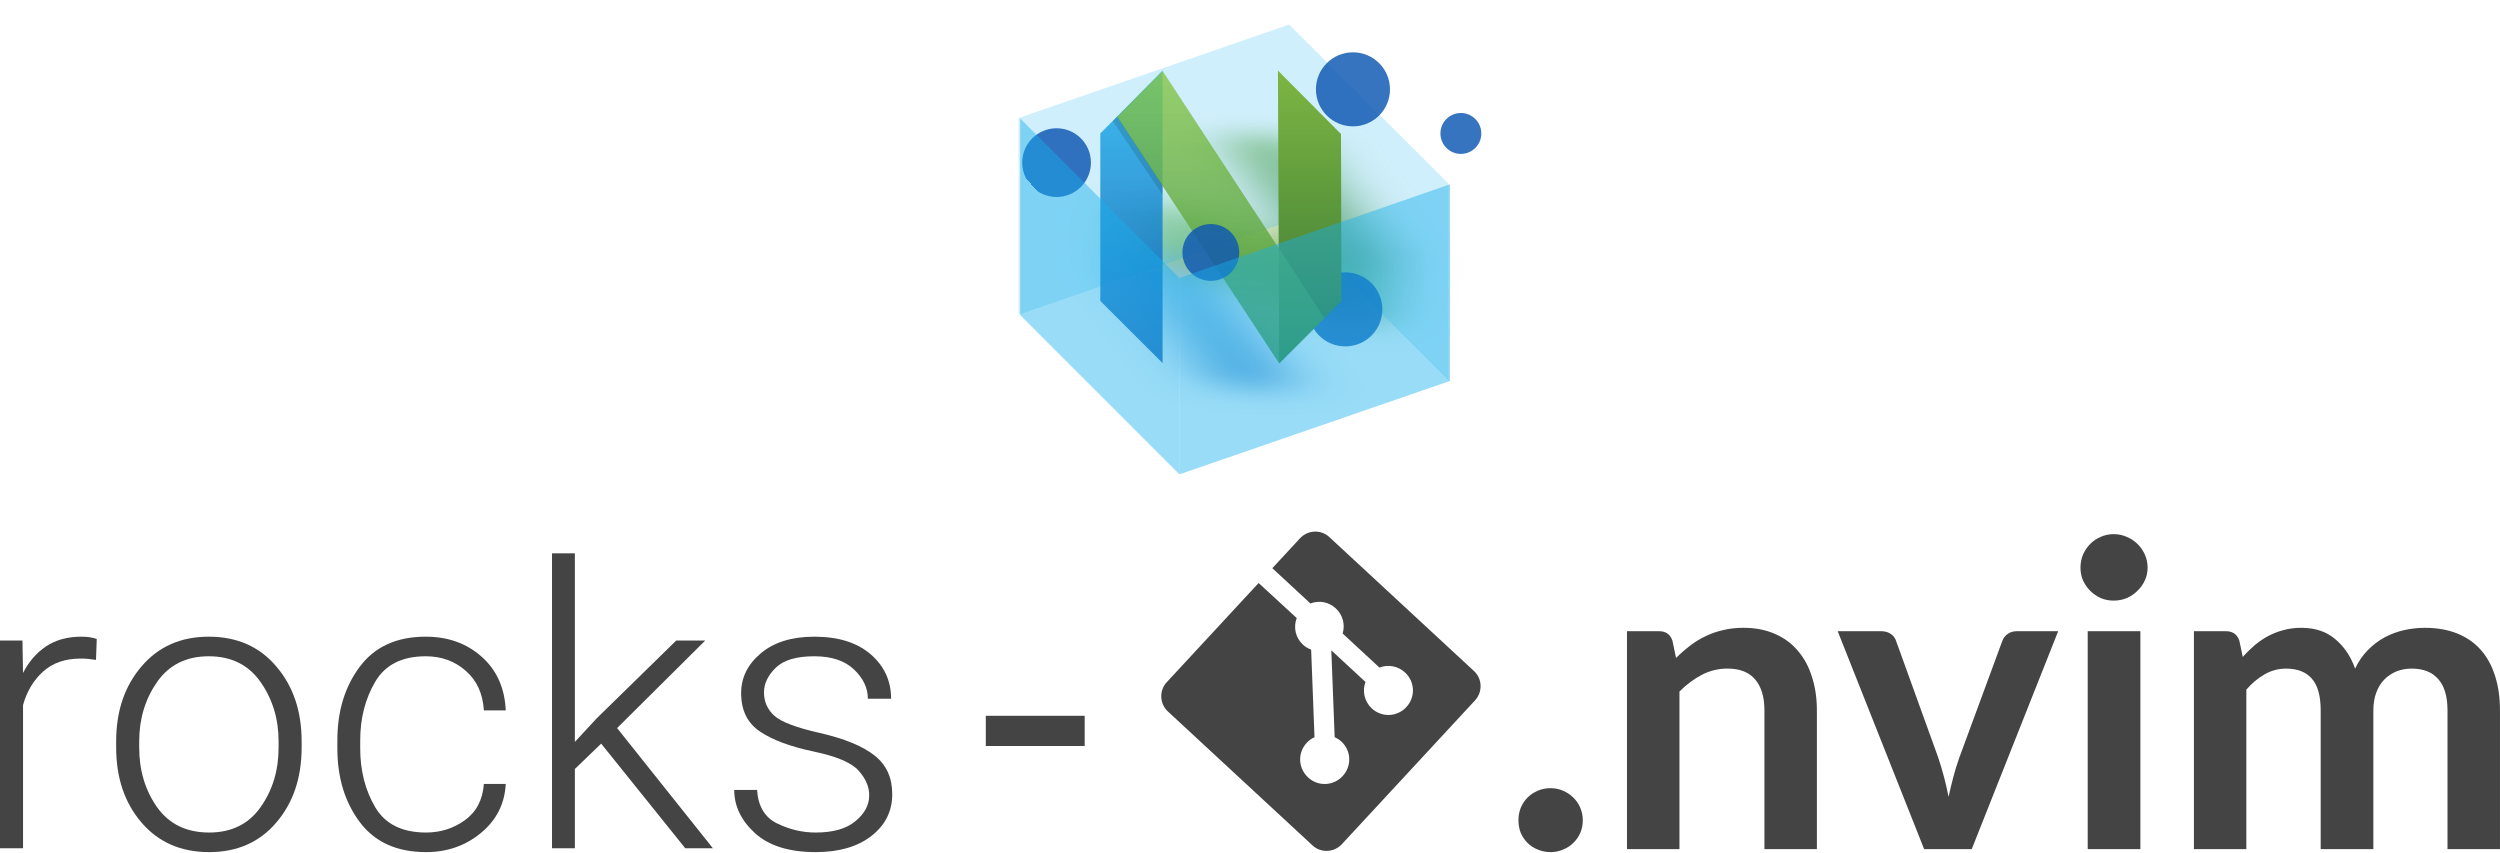
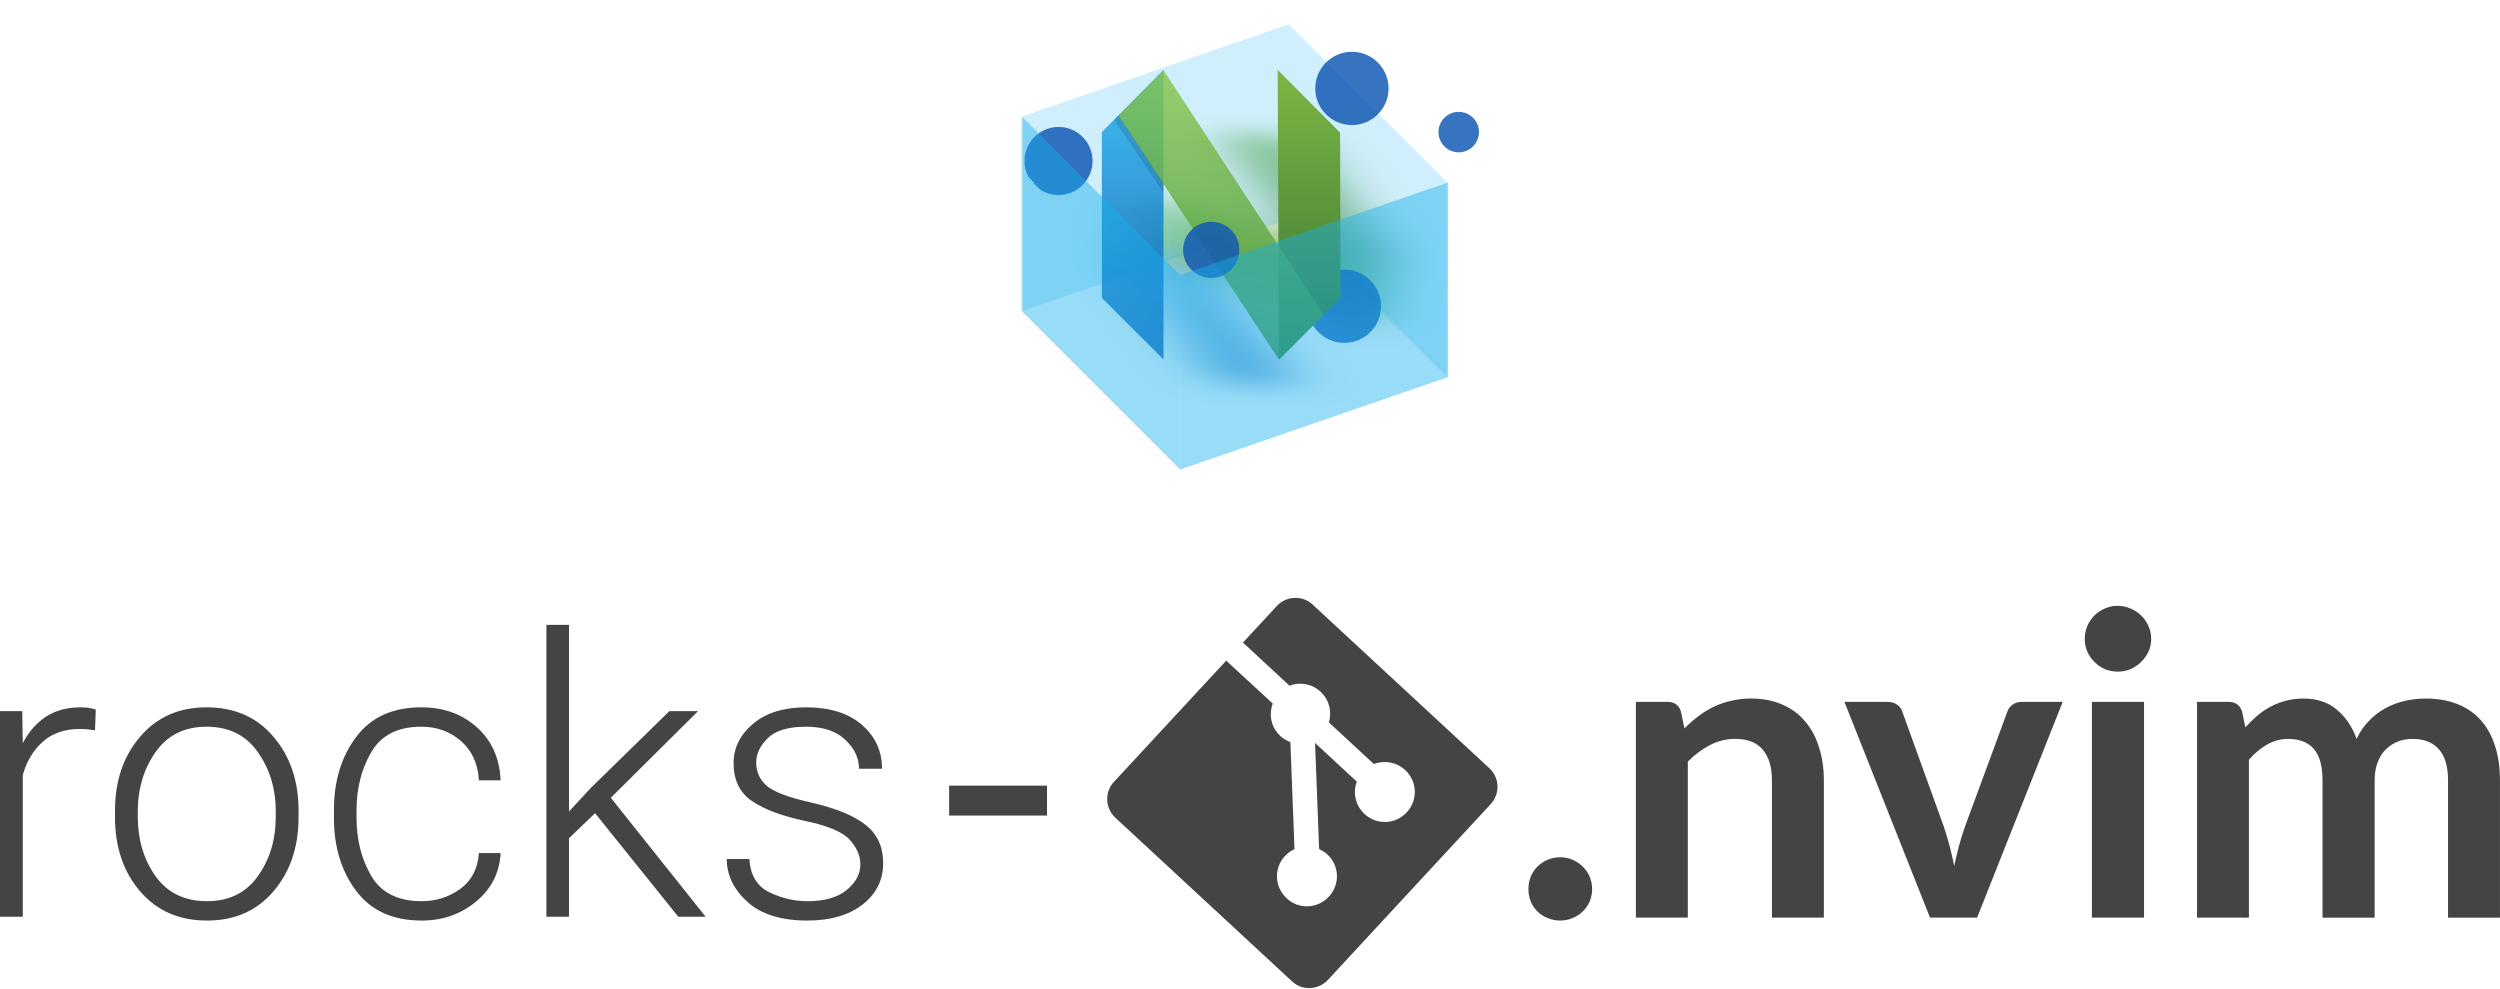
- <svg xmlns="http://www.w3.org/2000/svg" xmlns:xlink="http://www.w3.org/1999/xlink" id="svg4899" viewBox="0 0 780.599 266.059" height="75.088mm" width="220.3mm" version="1.1" xml:space="preserve">
+ <svg xmlns="http://www.w3.org/2000/svg" xmlns:xlink="http://www.w3.org/1999/xlink" id="svg4899" viewBox="0 0 788.63 311.694" height="87.967mm" width="222.567mm" version="1.1" xml:space="preserve">
  <defs id="defs4901">
    <linearGradient id="linearGradient1532">
      <stop id="stop1528" stop-color="#92e6ff" offset="0" style="stop-color:#16b0ed;stop-opacity:0.8;" />
      <stop id="stop1530" stop-color="#0a12ad" offset="1" style="stop-color:#0f59b2;stop-opacity:0.835;" />
    </linearGradient>
    <linearGradient id="linearGradient1524">
      <stop id="stop1520" stop-color="#92e6ff" offset="0" style="stop-color:#16b0ed;stop-opacity:0.8;" />
      <stop id="stop1522" stop-color="#0a12ad" offset="1" style="stop-color:#0f59b2;stop-opacity:0.835;" />
    </linearGradient>
    <linearGradient id="linearGradient1516">
      <stop id="stop1512" stop-color="#92e6ff" offset="0" style="stop-color:#16b0ed;stop-opacity:0.8;" />
      <stop id="stop1514" stop-color="#0a12ad" offset="1" style="stop-color:#0f59b2;stop-opacity:0.835;" />
    </linearGradient>
    <linearGradient id="linearGradient1508">
      <stop id="stop1504" stop-color="#92e6ff" offset="0" style="stop-color:#16b0ed;stop-opacity:0.8;" />
      <stop id="stop1506" stop-color="#0a12ad" offset="1" style="stop-color:#0f59b2;stop-opacity:0.835;" />
    </linearGradient>
    <radialGradient id="radialGradient4909" gradientUnits="userSpaceOnUse" cx="256.24" cy="575.08" r="55.036" gradientTransform="matrix(1,0,0,0.55738,0,254.54)">
      <stop id="stop4354" stop-color="#275a94" offset="0" />
      <stop id="stop4356" stop-color="#2f6db3" offset=".625" />
      <stop id="stop4358" stop-color="#2f6db3" stop-opacity="0" offset="1" />
    </radialGradient>
    <radialGradient id="radialGradient4911" gradientUnits="userSpaceOnUse" xlink:href="#linearGradient4271" cx="256.24" cy="575.08" r="55.036" gradientTransform="matrix(1,0,0,0.55738,0,254.54)" />
    <linearGradient id="linearGradient4271">
      <stop id="stop4273" stop-color="#275a94" offset="0" />
      <stop id="stop4277" stop-color="#2f6db3" offset=".812" />
      <stop id="stop4275" stop-color="#2f6db3" stop-opacity="0" offset="1" />
    </linearGradient>
    <radialGradient id="radialGradient4913" gradientUnits="userSpaceOnUse" xlink:href="#linearGradient4010-6-5" cx="348.65" cy="415.11" r="20.254" gradientTransform="matrix(1.5753,5.9876e-5,-6.1338e-5,1.6138,-200.56,-254.81)" />
    <linearGradient id="linearGradient4010-6-5">
      <stop id="stop4012-6-8" stop-color="#92e6ff" offset="0" />
      <stop id="stop4014-6-5" stop-color="#0a12ad" offset="1" />
    </linearGradient>
    <radialGradient id="radialGradient4915" cx="272.85" gradientUnits="userSpaceOnUse" cy="488.88" r="69.839">
      <stop id="stop4156" stop-color="#fff" offset="0" />
      <stop id="stop4158" stop-color="#fff" stop-opacity="0" offset="1" />
    </radialGradient>
    <radialGradient id="radialGradient4917" gradientUnits="userSpaceOnUse" cx="304.81" cy="455.11" r="70.139" gradientTransform="matrix(1.4856,-0.024468,0.026525,1.6105,-160.09,-270.4)">
      <stop id="stop4036" stop-color="#90cdfd" offset="0" style="stop-color:#16b0ed;stop-opacity:0.8;" />
      <stop id="stop4038" stop-color="#0a12ad" offset="1" style="stop-color:#0f59b2;stop-opacity:0.835;" />
    </radialGradient>
    <radialGradient id="radialGradient4919" cx="340.95" xlink:href="#linearGradient4271" gradientUnits="userSpaceOnUse" cy="422.51" r="19.954" />
    <linearGradient x1="167.958" y1="-0.461" x2="167.958" y2="335.455" id="linearGradient-1" gradientTransform="scale(0.461424,2.167204)" gradientUnits="userSpaceOnUse">
      <stop stop-color="#16B0ED" stop-opacity="0.8" offset="0%" id="stop360" />
      <stop stop-color="#0F59B2" stop-opacity="0.837" offset="100%" id="stop362" />
    </linearGradient>
    <linearGradient x1="1118.343" y1="-0.466" x2="1118.343" y2="338.686" id="linearGradient-2" gradientTransform="scale(0.465868,2.146531)" gradientUnits="userSpaceOnUse">
      <stop stop-color="#7DB643" offset="0%" id="stop365" />
      <stop stop-color="#367533" offset="100%" id="stop367" />
    </linearGradient>
    <linearGradient x1="356.338" y1="0" x2="356.338" y2="612.901" id="linearGradient-3" gradientTransform="scale(0.8418974,1.187793)" gradientUnits="userSpaceOnUse">
      <stop stop-color="#88C649" stop-opacity="0.8" offset="0%" id="stop370" />
      <stop stop-color="#439240" stop-opacity="0.84" offset="100%" id="stop372" />
    </linearGradient>
    <filter style="color-interpolation-filters:sRGB" id="filter1949" x="-0.123" y="-0.101" width="1.297" height="1.248">
      <feFlood flood-opacity="0.373" flood-color="rgb(0,0,0)" result="flood" id="feFlood1939" />
      <feComposite in="flood" in2="SourceGraphic" operator="in" result="composite1" id="feComposite1941" />
      <feGaussianBlur in="composite1" stdDeviation="30.644" result="blur" id="feGaussianBlur1943" />
      <feOffset dx="31.149" dy="34.002" result="offset" id="feOffset1945" />
      <feComposite in="offset" in2="offset" operator="atop" result="composite2" id="feComposite1947" />
    </filter>
    <linearGradient x1="167.958" y1="-0.461" x2="167.958" y2="335.455" id="linearGradient-1-9" gradientTransform="scale(0.461424,2.167204)" gradientUnits="userSpaceOnUse">
      <stop stop-color="#16B0ED" stop-opacity="0.8" offset="0%" id="stop360-2" />
      <stop stop-color="#0F59B2" stop-opacity="0.837" offset="100%" id="stop362-2" />
    </linearGradient>
    <linearGradient x1="1118.343" y1="-0.466" x2="1118.343" y2="338.686" id="linearGradient-2-8" gradientTransform="scale(0.465868,2.146531)" gradientUnits="userSpaceOnUse">
      <stop stop-color="#7DB643" offset="0%" id="stop365-9" />
      <stop stop-color="#367533" offset="100%" id="stop367-7" />
    </linearGradient>
    <linearGradient x1="356.338" y1="0" x2="356.338" y2="612.901" id="linearGradient-3-3" gradientTransform="scale(0.8418974,1.187793)" gradientUnits="userSpaceOnUse">
      <stop stop-color="#88C649" stop-opacity="0.8" offset="0%" id="stop370-6" />
      <stop stop-color="#439240" stop-opacity="0.84" offset="100%" id="stop372-1" />
    </linearGradient>
    <linearGradient x1="167.958" y1="-0.461" x2="167.958" y2="335.455" id="linearGradient-1-8" gradientTransform="scale(0.461424,2.167204)" gradientUnits="userSpaceOnUse">
      <stop stop-color="#16B0ED" stop-opacity="0.8" offset="0%" id="stop360-4" />
      <stop stop-color="#0F59B2" stop-opacity="0.837" offset="100%" id="stop362-5" />
    </linearGradient>
    <linearGradient x1="1118.343" y1="-0.466" x2="1118.343" y2="338.686" id="linearGradient-2-0" gradientTransform="scale(0.465868,2.146531)" gradientUnits="userSpaceOnUse">
      <stop stop-color="#7DB643" offset="0%" id="stop365-3" />
      <stop stop-color="#367533" offset="100%" id="stop367-6" />
    </linearGradient>
    <linearGradient x1="356.338" y1="0" x2="356.338" y2="612.901" id="linearGradient-3-1" gradientTransform="scale(0.8418974,1.187793)" gradientUnits="userSpaceOnUse">
      <stop stop-color="#88C649" stop-opacity="0.8" offset="0%" id="stop370-0" />
      <stop stop-color="#439240" stop-opacity="0.84" offset="100%" id="stop372-6" />
    </linearGradient>
    <filter style="color-interpolation-filters:sRGB" id="filter2487" x="-0.123" y="-0.101" width="1.297" height="1.248">
      <feFlood flood-opacity="0.373" flood-color="rgb(255,255,255)" result="flood" id="feFlood2477" />
      <feComposite in="flood" in2="SourceGraphic" operator="in" result="composite1" id="feComposite2479" />
      <feGaussianBlur in="composite1" stdDeviation="30.644" result="blur" id="feGaussianBlur2481" />
      <feOffset dx="31.149" dy="34.002" result="offset" id="feOffset2483" />
      <feComposite in="offset" in2="offset" operator="atop" result="composite2" id="feComposite2485" />
    </filter>
    <radialGradient id="radialGradient4909-2" gradientUnits="userSpaceOnUse" cx="256.24" cy="575.08" r="55.036" gradientTransform="matrix(1,0,0,0.55738,0,254.54)">
      <stop id="stop4354-6" stop-color="#275a94" offset="0" />
      <stop id="stop4356-1" stop-color="#2f6db3" offset=".625" />
      <stop id="stop4358-0" stop-color="#2f6db3" stop-opacity="0" offset="1" />
    </radialGradient>
    <radialGradient id="radialGradient4911-6" gradientUnits="userSpaceOnUse" xlink:href="#linearGradient4271" cx="256.24" cy="575.08" r="55.036" gradientTransform="matrix(1,0,0,0.55738,0,254.54)" />
    <radialGradient id="radialGradient4915-9" cx="272.85" gradientUnits="userSpaceOnUse" cy="488.88" r="69.839">
      <stop id="stop4156-1" stop-color="#fff" offset="0" />
      <stop id="stop4158-7" stop-color="#fff" stop-opacity="0" offset="1" />
    </radialGradient>
    <radialGradient id="radialGradient4917-7" gradientUnits="userSpaceOnUse" cx="304.81" cy="455.11" r="70.139" gradientTransform="matrix(1.4856,-0.024468,0.026525,1.6105,-160.09,-270.4)">
      <stop id="stop4036-1" stop-color="#90cdfd" offset="0" style="stop-color:#16b0ed;stop-opacity:0.8;" />
      <stop id="stop4038-1" stop-color="#0a12ad" offset="1" style="stop-color:#0f59b2;stop-opacity:0.835;" />
    </radialGradient>
    <radialGradient id="radialGradient4919-5" cx="340.95" xlink:href="#linearGradient4271" gradientUnits="userSpaceOnUse" cy="422.51" r="19.954" />
    <radialGradient id="radialGradient4913-9" gradientUnits="userSpaceOnUse" xlink:href="#linearGradient4010-6-5" cx="348.65" cy="415.11" r="20.254" gradientTransform="matrix(1.5753,5.9876e-5,-6.1338e-5,1.6138,-200.56,-254.81)" />
    <filter style="color-interpolation-filters:sRGB" id="filter2487-4" x="-0.123" y="-0.101" width="1.297" height="1.248">
      <feFlood flood-opacity="0.373" flood-color="rgb(255,255,255)" result="flood" id="feFlood2477-8" />
      <feComposite in="flood" in2="SourceGraphic" operator="in" result="composite1" id="feComposite2479-1" />
      <feGaussianBlur in="composite1" stdDeviation="30.644" result="blur" id="feGaussianBlur2481-0" />
      <feOffset dx="31.149" dy="34.002" result="offset" id="feOffset2483-3" />
      <feComposite in="offset" in2="offset" operator="atop" result="composite2" id="feComposite2485-0" />
    </filter>
    <linearGradient x1="167.958" y1="-0.461" x2="167.958" y2="335.455" id="linearGradient-1-4" gradientTransform="scale(0.461424,2.167204)" gradientUnits="userSpaceOnUse">
      <stop stop-color="#16B0ED" stop-opacity="0.8" offset="0%" id="stop360-44" />
      <stop stop-color="#0F59B2" stop-opacity="0.837" offset="100%" id="stop362-4" />
    </linearGradient>
    <linearGradient x1="1118.343" y1="-0.466" x2="1118.343" y2="338.686" id="linearGradient-2-7" gradientTransform="scale(0.465868,2.146531)" gradientUnits="userSpaceOnUse">
      <stop stop-color="#7DB643" offset="0%" id="stop365-6" />
      <stop stop-color="#367533" offset="100%" id="stop367-3" />
    </linearGradient>
    <linearGradient x1="356.338" y1="0" x2="356.338" y2="612.901" id="linearGradient-3-17" gradientTransform="scale(0.8418974,1.187793)" gradientUnits="userSpaceOnUse">
      <stop stop-color="#88C649" stop-opacity="0.8" offset="0%" id="stop370-5" />
      <stop stop-color="#439240" stop-opacity="0.84" offset="100%" id="stop372-9" />
    </linearGradient>
    <filter style="color-interpolation-filters:sRGB" id="filter2487-4-8" x="-0.123" y="-0.101" width="1.297" height="1.248">
      <feFlood flood-opacity="0.373" flood-color="rgb(255,255,255)" result="flood" id="feFlood2477-8-5" />
      <feComposite in="flood" in2="SourceGraphic" operator="in" result="composite1" id="feComposite2479-1-9" />
      <feGaussianBlur in="composite1" stdDeviation="30.644" result="blur" id="feGaussianBlur2481-0-7" />
      <feOffset dx="31.149" dy="34.002" result="offset" id="feOffset2483-3-5" />
      <feComposite in="offset" in2="offset" operator="atop" result="composite2" id="feComposite2485-0-3" />
    </filter>
    <filter style="color-interpolation-filters:sRGB" id="filter3573" x="-0.252" y="-0.218" width="1.557" height="1.485">
      <feFlood flood-opacity="0.835" flood-color="rgb(0,0,0)" result="flood" id="feFlood3563" />
      <feComposite in="SourceGraphic" in2="flood" operator="in" result="composite1" id="feComposite3565" />
      <feGaussianBlur in="composite1" stdDeviation="63.52" result="blur" id="feGaussianBlur3567" />
      <feOffset dx="31.149" dy="34.002" result="offset" id="feOffset3569" />
      <feComposite in="offset" in2="offset" operator="atop" result="composite2" id="feComposite3571" />
    </filter>
    <radialGradient id="radialGradient4913-1" gradientUnits="userSpaceOnUse" xlink:href="#linearGradient4010-6-5" cx="348.65" cy="415.11" r="20.254" gradientTransform="matrix(1.5753,5.9876e-5,-6.1338e-5,1.6138,-200.56,-254.81)" />
    <filter style="color-interpolation-filters:sRGB" id="filter2487-4-8-6" x="-0.123" y="-0.101" width="1.297" height="1.248">
      <feFlood flood-opacity="0.373" flood-color="rgb(255,255,255)" result="flood" id="feFlood2477-8-5-2" />
      <feComposite in="flood" in2="SourceGraphic" operator="in" result="composite1" id="feComposite2479-1-9-9" />
      <feGaussianBlur in="composite1" stdDeviation="30.644" result="blur" id="feGaussianBlur2481-0-7-9" />
      <feOffset dx="31.149" dy="34.002" result="offset" id="feOffset2483-3-5-0" />
      <feComposite in="offset" in2="offset" operator="atop" result="composite2" id="feComposite2485-0-3-8" />
    </filter>
    <radialGradient id="radialGradient4909-2-6" gradientUnits="userSpaceOnUse" cx="256.24" cy="575.08" r="55.036" gradientTransform="matrix(1,0,0,0.55738,0,254.54)">
      <stop id="stop4354-6-9" stop-color="#275a94" offset="0" />
      <stop id="stop4356-1-8" stop-color="#2f6db3" offset=".625" />
      <stop id="stop4358-0-7" stop-color="#2f6db3" stop-opacity="0" offset="1" />
    </radialGradient>
    <radialGradient id="radialGradient4911-6-2" gradientUnits="userSpaceOnUse" xlink:href="#linearGradient4271" cx="256.24" cy="575.08" r="55.036" gradientTransform="matrix(1,0,0,0.55738,0,254.54)" />
    <radialGradient id="radialGradient4915-9-2" cx="272.85" gradientUnits="userSpaceOnUse" cy="488.88" r="69.839">
      <stop id="stop4156-1-7" stop-color="#fff" offset="0" />
      <stop id="stop4158-7-6" stop-color="#fff" stop-opacity="0" offset="1" />
    </radialGradient>
    <radialGradient id="radialGradient4917-7-1" gradientUnits="userSpaceOnUse" cx="304.81" cy="455.11" r="70.139" gradientTransform="matrix(1.4856,-0.024468,0.026525,1.6105,-160.09,-270.4)">
      <stop id="stop4036-1-3" stop-color="#90cdfd" offset="0" style="stop-color:#16b0ed;stop-opacity:0.8;" />
      <stop id="stop4038-1-2" stop-color="#0a12ad" offset="1" style="stop-color:#0f59b2;stop-opacity:0.835;" />
    </radialGradient>
    <radialGradient id="radialGradient4919-5-1" cx="340.95" xlink:href="#linearGradient4271" gradientUnits="userSpaceOnUse" cy="422.51" r="19.954" />
    <radialGradient id="radialGradient4913-9-5" gradientUnits="userSpaceOnUse" xlink:href="#linearGradient4010-6-5" cx="348.65" cy="415.11" r="20.254" gradientTransform="matrix(1.5753,5.9876e-5,-6.1338e-5,1.6138,-200.56,-254.81)" />
    <filter style="color-interpolation-filters:sRGB" id="filter1949-2" x="-0.123" y="-0.101" width="1.297" height="1.248">
      <feFlood flood-opacity="0.373" flood-color="rgb(0,0,0)" result="flood" id="feFlood1939-8" />
      <feComposite in="flood" in2="SourceGraphic" operator="in" result="composite1" id="feComposite1941-3" />
      <feGaussianBlur in="composite1" stdDeviation="30.644" result="blur" id="feGaussianBlur1943-8" />
      <feOffset dx="31.149" dy="34.002" result="offset" id="feOffset1945-0" />
      <feComposite in="offset" in2="offset" operator="atop" result="composite2" id="feComposite1947-4" />
    </filter>
    <filter style="color-interpolation-filters:sRGB" id="filter3573-0" x="-0.252" y="-0.218" width="1.557" height="1.485">
      <feFlood flood-opacity="0.835" flood-color="rgb(0,0,0)" result="flood" id="feFlood3563-9" />
      <feComposite in="SourceGraphic" in2="flood" operator="in" result="composite1" id="feComposite3565-1" />
      <feGaussianBlur in="composite1" stdDeviation="63.52" result="blur" id="feGaussianBlur3567-9" />
      <feOffset dx="31.149" dy="34.002" result="offset" id="feOffset3569-6" />
      <feComposite in="offset" in2="offset" operator="atop" result="composite2" id="feComposite3571-2" />
    </filter>
    <linearGradient xlink:href="#linearGradient-1" id="linearGradient3300" gradientUnits="userSpaceOnUse" gradientTransform="scale(0.461424,2.167204)" x1="167.958" y1="-0.461" x2="167.958" y2="335.455" />
    <linearGradient xlink:href="#linearGradient-2" id="linearGradient3302" gradientUnits="userSpaceOnUse" gradientTransform="scale(0.465868,2.146531)" x1="1118.343" y1="-0.466" x2="1118.343" y2="338.686" />
    <linearGradient xlink:href="#linearGradient-3" id="linearGradient3304" gradientUnits="userSpaceOnUse" gradientTransform="scale(0.8418974,1.187793)" x1="356.338" y1="0" x2="356.338" y2="612.901" />
    <radialGradient id="radialGradient4913-6" gradientUnits="userSpaceOnUse" xlink:href="#linearGradient4010-6-5" cx="348.65" cy="415.11" r="20.254" gradientTransform="matrix(1.5753,5.9876e-5,-6.1338e-5,1.6138,-200.56,-254.81)" />
    <radialGradient xlink:href="#linearGradient1532" id="radialGradient1496-5" gradientUnits="userSpaceOnUse" gradientTransform="matrix(0.7564591,2.8752455e-5,-2.9454508e-5,0.7749468,-307.6385,171.0083)" cx="345.446" cy="420.254" r="20.254" fx="42493.75" fy="48275.355" />
    <radialGradient id="radialGradient4913-1-9" gradientUnits="userSpaceOnUse" xlink:href="#linearGradient4010-6-5" cx="348.65" cy="415.11" r="20.254" gradientTransform="matrix(1.5753,5.9876e-5,-6.1338e-5,1.6138,-200.56,-254.81)" />
    <radialGradient xlink:href="#linearGradient1532" id="radialGradient1496-9" gradientUnits="userSpaceOnUse" gradientTransform="matrix(1.5753,5.9876e-5,-6.1338e-5,1.6138,-200.56,-254.81)" cx="345.446" cy="420.254" r="20.254" fx="42493.75" fy="48275.355" />
    <radialGradient xlink:href="#linearGradient1532" id="radialGradient1526-8" gradientUnits="userSpaceOnUse" gradientTransform="matrix(1.5753,5.9876e-5,-6.1338e-5,1.6138,-200.56,-254.81)" cx="349.499" cy="413.965" r="20.254" fx="42499.145" fy="48267.863" />
    <radialGradient xlink:href="#linearGradient1532" id="radialGradient1510-1" gradientUnits="userSpaceOnUse" gradientTransform="matrix(1.5753,5.9876e-5,-6.1338e-5,1.6138,-200.56,-254.81)" cx="347.769" cy="415.243" r="20.254" fx="42497.32" fy="48267.789" />
    <radialGradient xlink:href="#linearGradient1532" id="radialGradient1518-7" gradientUnits="userSpaceOnUse" gradientTransform="matrix(0.580372,2.2059516e-5,-2.2598146e-5,0.5945562,24.44829,261.7034)" cx="347.992" cy="413.802" r="20.254" fx="42497.664" fy="48267.625" />
    <linearGradient xlink:href="#linearGradient-1" id="linearGradient7850" gradientUnits="userSpaceOnUse" gradientTransform="scale(0.461424,2.167204)" x1="167.958" y1="-0.461" x2="167.958" y2="335.455" />
    <linearGradient xlink:href="#linearGradient-2" id="linearGradient7852" gradientUnits="userSpaceOnUse" gradientTransform="scale(0.465868,2.146531)" x1="1118.343" y1="-0.466" x2="1118.343" y2="338.686" />
    <linearGradient xlink:href="#linearGradient-3" id="linearGradient7854" gradientUnits="userSpaceOnUse" gradientTransform="scale(0.8418974,1.187793)" x1="356.338" y1="0" x2="356.338" y2="612.901" />
  </defs>
-   <g id="g5942" transform="matrix(2.232343,0,0,2.232343,-189.4475,284.7112)">
-     <g id="g8883" transform="matrix(1.43058,0,0,1.43058,-64.14651,15.83)" style="font-weight:bold;font-size:33.475px;font-family:Lato;-inkscape-font-specification:'Lato Bold';fill:#1a1a1a;stroke-width:1.395">
+   <g id="g5942" transform="matrix(2.232343,0,0,2.232343,-189.4475,309.0403)">
+     <g id="g8883" transform="matrix(1.43058,0,0,1.43058,-60.54872,15.83)" style="font-weight:bold;font-size:33.475px;font-family:Lato;-inkscape-font-specification:'Lato Bold';fill:#1a1a1a;stroke-width:1.395">
      <path d="m 252.623,-20.021 q 0,-0.644 0.228,-1.225 0.249,-0.582 0.665,-0.997 0.415,-0.415 0.997,-0.665 0.582,-0.249 1.246,-0.249 0.665,0 1.225,0.249 0.582,0.249 0.997,0.665 0.436,0.415 0.685,0.997 0.249,0.582 0.249,1.225 0,0.665 -0.249,1.246 -0.249,0.561 -0.685,0.976 -0.415,0.415 -0.997,0.644 -0.561,0.249 -1.225,0.249 -0.665,0 -1.246,-0.249 -0.582,-0.228 -0.997,-0.644 -0.415,-0.415 -0.665,-0.976 -0.228,-0.582 -0.228,-1.246 z" id="path5820" style="fill:#444444;fill-opacity:1;stroke-width:1.731" />
      <path d="m 268.033,-35.888 q 0.644,-0.644 1.35,-1.184 0.727,-0.561 1.516,-0.935 0.81,-0.395 1.724,-0.602 0.914,-0.228 1.994,-0.228 1.745,0 3.094,0.602 1.35,0.582 2.243,1.661 0.914,1.059 1.371,2.554 0.478,1.475 0.478,3.261 v 13.562 h -5.13 v -13.562 q 0,-1.952 -0.893,-3.011 -0.893,-1.08 -2.721,-1.08 -1.329,0 -2.492,0.602 -1.163,0.602 -2.201,1.641 v 15.41 h -5.13 v -21.308 h 3.136 q 0.997,0 1.308,0.935 z" id="path5822" style="fill:#444444;fill-opacity:1;stroke-width:1.731" />
      <path d="m 305.394,-38.504 -8.453,21.308 h -4.652 l -8.453,-21.308 h 4.237 q 0.581,0 0.955,0.27 0.395,0.27 0.519,0.685 l 4.112,11.381 q 0.332,0.997 0.582,1.952 0.249,0.955 0.436,1.911 0.208,-0.955 0.457,-1.911 0.249,-0.955 0.602,-1.952 l 4.195,-11.381 q 0.145,-0.415 0.519,-0.685 0.374,-0.27 0.893,-0.27 z" id="path5824" style="fill:#444444;fill-opacity:1;stroke-width:1.731" />
      <path d="m 313.431,-38.504 v 21.308 h -5.15 v -21.308 z m 0.706,-6.21 q 0,0.665 -0.27,1.246 -0.27,0.582 -0.727,1.018 -0.436,0.436 -1.038,0.706 -0.602,0.249 -1.288,0.249 -0.665,0 -1.267,-0.249 -0.582,-0.27 -1.018,-0.706 -0.436,-0.436 -0.706,-1.018 -0.249,-0.582 -0.249,-1.246 0,-0.685 0.249,-1.288 0.27,-0.602 0.706,-1.038 0.436,-0.436 1.018,-0.685 0.602,-0.27 1.267,-0.27 0.685,0 1.288,0.27 0.602,0.249 1.038,0.685 0.457,0.436 0.727,1.038 0.27,0.602 0.27,1.288 z" id="path5826" style="fill:#444444;fill-opacity:1;stroke-width:1.731" />
      <path d="m 318.665,-17.196 v -21.308 h 3.136 q 0.997,0 1.308,0.935 l 0.332,1.578 q 0.561,-0.623 1.163,-1.142 0.623,-0.519 1.308,-0.893 0.706,-0.374 1.495,-0.582 0.81,-0.228 1.765,-0.228 2.014,0 3.302,1.101 1.308,1.08 1.952,2.887 0.498,-1.059 1.246,-1.807 0.748,-0.768 1.641,-1.246 0.893,-0.478 1.89,-0.706 1.018,-0.228 2.035,-0.228 1.765,0 3.136,0.54 1.371,0.54 2.305,1.578 0.935,1.038 1.412,2.534 0.498,1.495 0.498,3.427 v 13.562 h -5.13 v -13.562 q 0,-2.035 -0.893,-3.053 -0.893,-1.038 -2.617,-1.038 -0.789,0 -1.475,0.27 -0.665,0.27 -1.184,0.789 -0.498,0.498 -0.789,1.267 -0.291,0.768 -0.291,1.765 v 13.562 h -5.15 v -13.562 q 0,-2.139 -0.872,-3.115 -0.852,-0.976 -2.513,-0.976 -1.121,0 -2.098,0.561 -0.955,0.54 -1.786,1.495 v 15.597 z" id="path5828" style="fill:#444444;fill-opacity:1;stroke-width:1.731" />
    </g>
    <g aria-label="rocks" id="text5558" style="font-weight:300;font-size:55.001px;font-family:Roboto;-inkscape-font-specification:'Roboto Light';opacity:1;fill:#444444;stroke-width:0.369" transform="translate(-84.30681)">
      <path d="m 180.451,-35.425 q -3.25,0 -5.264,1.826 -1.987,1.799 -2.793,4.673 v 20.034 h -3.223 V -37.95 h 3.142 l 0.081,4.539 q 1.182,-2.336 3.196,-3.706 2.041,-1.37 4.968,-1.37 1.289,0 2.148,0.322 l -0.107,2.927 q -0.537,-0.081 -1.047,-0.134 -0.51,-0.054 -1.101,-0.054 z" id="path5919" />
      <path d="m 185.419,-22.991 v -0.859 q 0,-6.338 3.545,-10.474 3.545,-4.163 9.4,-4.163 5.935,0 9.453,4.163 3.545,4.136 3.545,10.474 v 0.859 q 0,6.365 -3.545,10.501 -3.518,4.136 -9.4,4.136 -5.908,0 -9.453,-4.136 -3.545,-4.136 -3.545,-10.501 z m 3.223,-0.859 v 0.859 q 0,4.807 2.498,8.352 2.524,3.545 7.278,3.545 4.7,0 7.197,-3.545 2.524,-3.545 2.524,-8.352 v -0.859 q 0,-4.7 -2.524,-8.298 -2.524,-3.599 -7.251,-3.599 -4.7,0 -7.224,3.599 -2.498,3.599 -2.498,8.298 z" id="path5921" />
      <path d="m 228.765,-11.094 q 3.035,0 5.425,-1.719 2.417,-1.746 2.659,-5.076 h 3.062 q -0.215,4.163 -3.464,6.848 -3.25,2.686 -7.681,2.686 -6.123,0 -9.265,-4.189 -3.142,-4.189 -3.142,-10.313 v -1.128 q 0,-6.123 3.142,-10.313 3.142,-4.189 9.212,-4.189 4.673,0 7.815,2.793 3.169,2.793 3.384,7.52 h -3.062 q -0.215,-3.518 -2.524,-5.532 -2.31,-2.041 -5.613,-2.041 -4.968,0 -7.063,3.572 -2.095,3.572 -2.095,8.191 v 1.128 q 0,4.646 2.095,8.218 2.095,3.545 7.117,3.545 z" id="path5923" />
      <path d="m 265.02,-8.892 -11.763,-14.636 -3.679,3.545 v 11.091 h -3.196 V -50.142 h 3.196 v 26.372 l 3.035,-3.276 11.145,-10.903 h 4.055 l -12.327,12.246 13.401,16.812 z" id="path5925" />
      <path d="m 290.748,-16.304 q 0,-1.799 -1.477,-3.438 -1.45,-1.665 -6.311,-2.686 -4.861,-1.021 -7.493,-2.793 -2.632,-1.772 -2.632,-5.371 0,-3.25 2.739,-5.559 2.766,-2.336 7.493,-2.336 5.049,0 7.896,2.471 2.847,2.471 2.847,6.204 h -3.25 q 0,-2.256 -1.934,-4.082 -1.934,-1.853 -5.559,-1.853 -3.76,0 -5.398,1.611 -1.638,1.611 -1.638,3.438 0,1.934 1.423,3.25 1.45,1.316 6.338,2.417 5.264,1.209 7.708,3.169 2.471,1.934 2.471,5.398 0,3.599 -2.927,5.855 -2.9,2.256 -7.788,2.256 -5.532,0 -8.46,-2.632 -2.927,-2.659 -2.927,-6.069 h 3.196 q 0.215,3.438 2.82,4.7 2.605,1.262 5.371,1.262 3.652,0 5.559,-1.584 1.934,-1.584 1.934,-3.626 z" id="path5927" />
    </g>
-     <path d="m 222.749,-27.422 h 13.831 v 4.228 h -13.831 z" id="text3" style="font-size:55.995px;font-family:Lato;-inkscape-font-specification:Lato;fill:#444444;stroke-width:0.165" aria-label="-" />
+     <path d="m 218.987,-27.422 h 13.831 v 4.228 h -13.831 z" id="text3" style="font-size:55.995px;font-family:Lato;-inkscape-font-specification:Lato;fill:#444444;stroke-width:0.165" aria-label="-" />
  </g>
-   <g id="Page-1-2" stroke="none" stroke-width="1" fill="none" fill-rule="evenodd" transform="matrix(0.09008994,-0.07281135,0.07281135,0.09008994,390.2139,161.619)" style="filter:url(#filter1949-2)" />
-   <g id="g2525" transform="matrix(0.6655594,-0.3429525,0.3429525,0.6655594,288.5298,81.51175)">
+   <g id="Page-1-2" stroke="none" stroke-width="1" fill="none" fill-rule="evenodd" transform="matrix(0.09008994,-0.07281135,0.07281135,0.09008994,394.2297,161.6188)" style="filter:url(#filter1949-2)" />
+   <g id="g2525" transform="matrix(0.6655594,-0.3429525,0.3429525,0.6655594,292.5456,81.51157)">
    <g id="Page-1-3" stroke="none" stroke-width="1" fill="none" fill-rule="evenodd" transform="matrix(0.1595137,0,0,0.1595137,77.5086,-2.059237)" style="filter:url(#filter3573-0)">
      <g id="mark-copy-2" transform="matrix(0.8998877,-0.1533634,0.1533634,0.8998877,-67.09056,100.1095)">
        <path d="M 0,155.57 155,-1 V 727 L 0,572.238 Z" id="Left---green-0" fill="url(#linearGradient-1)" style="fill:url(#linearGradient7850)" />
        <path d="M 443.06,156.982 600,-1 596.819,727 442,572.22 Z" id="Right---blue-6" fill="url(#linearGradient-2)" transform="matrix(-1,0,0,1,1042,0)" style="fill:url(#linearGradient7852)" />
        <path d="M 154.986,0 558,615.19 445.225,728 42,114.172 Z" id="Cross---blue-1" fill="url(#linearGradient-3)" style="fill:url(#linearGradient7854)" />
        <path d="M 155,283.832 154.787,308 31,124.711 42.462,113 Z" id="Shadow-5" fill-opacity="0.13" fill="#000000" />
      </g>
    </g>
  </g>
-   <g id="g7285" transform="translate(312.4597,4.243947)">
+   <g id="g7285" transform="translate(316.4755,4.243772)">
    <g id="g5221" transform="matrix(1.20649,0,0,1.20649,86.69042,-428.3455)">
      <path id="path4883-5" fill-opacity=".765" fill="#aadcfa" d="m 44.074,399.075 2e-5,50.89 -41.266,-41.132 -1e-5,-50.962 z" style="opacity:0.25;fill:#16b0ed;fill-opacity:0.8" />
      <path id="path4885-98" fill-opacity=".765" fill="#8ed0f8" d="m 2.804,357.865 -70.006,24.187 1e-5,50.89 70.006,-24.114 z" style="opacity:0.25;fill:#16b0ed;fill-opacity:0.8" />
      <g fill="url(#radialGradient4913)" id="g245" style="fill:url(#radialGradient4913-6)" transform="translate(64.9408,-64.67367)">
        <circle id="path4895-0" cx="-47.605" cy="496.257" r="9.582" style="fill:url(#radialGradient1496-5);stroke-width:0.48" />
      </g>
      <g fill="url(#radialGradient4913)" id="g245-8" style="fill:url(#radialGradient4913-1-9)" transform="translate(-118.415,-9.711906)">
        <circle id="path4895-5" cx="340.95" cy="422.51" r="19.954" transform="matrix(0.4802,0,0,0.4802,-25.999,181.46)" style="fill:url(#radialGradient1496-9)" />
        <circle id="path4897-0" cx="340.95" transform="matrix(0.4458,0,0,0.4458,-90.974,214.96)" cy="422.51" r="19.954" style="fill:url(#radialGradient1526-8)" />
        <circle id="path4899-6" cx="340.95" transform="matrix(0.26524,0,0,0.26524,75.219,283.7)" cy="422.51" r="19.954" style="fill:url(#radialGradient1510-1)" />
      </g>
    </g>
    <g id="g2525-6" transform="matrix(0.7865993,0,0,0.7865993,-30.11608,19.15254)">
      <g id="g3960">
        <g id="Page-1-3-7" stroke="none" stroke-width="1" fill="none" fill-rule="evenodd" transform="matrix(0.1595137,0,0,0.1595137,77.5086,-2.059237)">
          <g id="mark-copy-2-7" transform="translate(2,3)">
            <path d="M 0,155.57 155,-1 V 727 L 0,572.238 Z" id="Left---green-0-6" fill="url(#linearGradient-1)" style="fill:url(#linearGradient3300)" />
            <path d="M 443.06,156.982 600,-1 596.819,727 442,572.22 Z" id="Right---blue-6-4" fill="url(#linearGradient-2)" transform="matrix(-1,0,0,1,1042,0)" style="fill:url(#linearGradient3302)" />
            <path d="M 154.986,0 558,615.19 445.225,728 42,114.172 Z" id="Cross---blue-1-3" fill="url(#linearGradient-3)" style="fill:url(#linearGradient3304)" />
            <path d="M 155,283.832 154.787,308 31,124.711 42.462,113 Z" id="Shadow-5-0" fill-opacity="0.13" fill="#000000" />
          </g>
        </g>
      </g>
    </g>
    <g id="layer1" transform="matrix(1.20649,0,0,1.20649,-204.5924,-542.2297)">
      <path id="path4901-0" style="fill:url(#radialGradient1518-7);stroke-width:0.369" d="m 231.303,511.242 a 7.351,7.351 0 0 1 -7.351,7.351 7.351,7.351 0 0 1 -7.351,-7.351 7.351,7.351 0 0 1 7.351,-7.351 7.351,7.351 0 0 1 7.351,7.351 z" />
      <path id="path4903-5" fill-opacity=".765" fill="#9dd7f9" d="m 44.449,450.098 -1e-5,-50.89 -70.078,24.259 2e-5,50.818 z" style="opacity:0.55;fill:#16b0ed;fill-opacity:0.8" transform="translate(241.43,94.39299)" />
      <path id="path3827" fill-opacity=".765" fill="#80caf7" d="m -66.823,382.156 41.194,41.276 10e-6,50.818 -41.194,-41.204 z" style="opacity:0.55;fill:#16b0ed;fill-opacity:0.8" transform="translate(241.43,94.39299)" />
    </g>
  </g>
-   <path id="XMLID_38_" class="st1" d="m 460.257,209.539 -45.201,-41.858 c -2.583,-2.392 -6.641,-2.236 -9.099,0.349 l -8.686,9.38 11.895,11.015 c 2.649,-1.019 5.682,-0.546 7.925,1.531 2.243,2.077 2.95,5.131 2.137,7.85 l 11.487,10.638 c 2.649,-1.019 5.748,-0.548 7.991,1.529 3.127,2.895 3.31,7.674 0.415,10.801 -2.895,3.127 -7.674,3.31 -10.801,0.415 -2.311,-2.14 -3.028,-5.456 -1.956,-8.25 l -10.672,-9.882 1.041,27.1 c 0.735,0.365 1.473,0.796 2.085,1.362 3.127,2.895 3.31,7.674 0.415,10.801 -2.895,3.127 -7.739,3.313 -10.801,0.415 -3.127,-2.895 -3.313,-7.739 -0.415,-10.801 0.692,-0.748 1.521,-1.369 2.425,-1.732 l -1.051,-27.361 c -0.931,-0.358 -1.803,-0.849 -2.55,-1.541 -2.379,-2.203 -3.028,-5.456 -1.958,-8.316 l -11.892,-10.95 -28.703,30.995 c -2.392,2.583 -2.236,6.641 0.349,9.099 l 45.201,41.858 c 2.583,2.392 6.641,2.236 9.099,-0.349 l 41.669,-44.997 c 2.389,-2.648 2.234,-6.707 -0.349,-9.099" style="fill:#444444;fill-opacity:1;stroke-width:0.655" />
-   <text xml:space="preserve" style="font-weight:300;font-size:55.001px;font-family:Roboto;-inkscape-font-specification:'Roboto Light';fill:#68a33e;fill-opacity:1;stroke-width:0.369" x="194.543" y="345.91" id="text2">
-     <tspan id="tspan2" style="stroke-width:0.369" x="194.543" y="345.91" />
+   <path id="XMLID_38_" class="st1" d="m 469.863,242.372 -55.814,-51.686 c -3.189,-2.954 -8.201,-2.761 -11.235,0.431 l -10.726,11.582 14.688,13.602 c 3.27,-1.259 7.016,-0.674 9.786,1.891 2.77,2.565 3.643,6.336 2.639,9.693 l 14.184,13.135 c 3.27,-1.259 7.097,-0.677 9.867,1.888 3.861,3.575 4.087,9.476 0.512,13.336 -3.575,3.861 -9.476,4.087 -13.336,0.512 -2.854,-2.643 -3.739,-6.737 -2.415,-10.187 l -13.177,-12.203 1.285,33.462 c 0.908,0.451 1.819,0.982 2.574,1.682 3.861,3.575 4.087,9.476 0.512,13.336 -3.575,3.861 -9.556,4.09 -13.336,0.512 -3.861,-3.575 -4.09,-9.556 -0.512,-13.336 0.855,-0.923 1.878,-1.691 2.994,-2.139 l -1.297,-33.786 c -1.15,-0.441 -2.226,-1.048 -3.149,-1.903 -2.938,-2.72 -3.739,-6.737 -2.418,-10.268 l -14.685,-13.521 -35.442,38.272 c -2.953,3.189 -2.761,8.201 0.431,11.235 l 55.814,51.686 c 3.189,2.954 8.201,2.761 11.235,-0.431 l 51.453,-55.562 c 2.95,-3.27 2.758,-8.281 -0.431,-11.235" style="fill:#444444;fill-opacity:1;stroke-width:0.809" />
+   <text xml:space="preserve" style="font-weight:300;font-size:55.001px;font-family:Roboto;-inkscape-font-specification:'Roboto Light';fill:#68a33e;fill-opacity:1;stroke-width:0.369" x="194.543" y="370.24" id="text2">
+     <tspan id="tspan2" style="stroke-width:0.369" x="194.543" y="370.24" />
  </text>
</svg>
